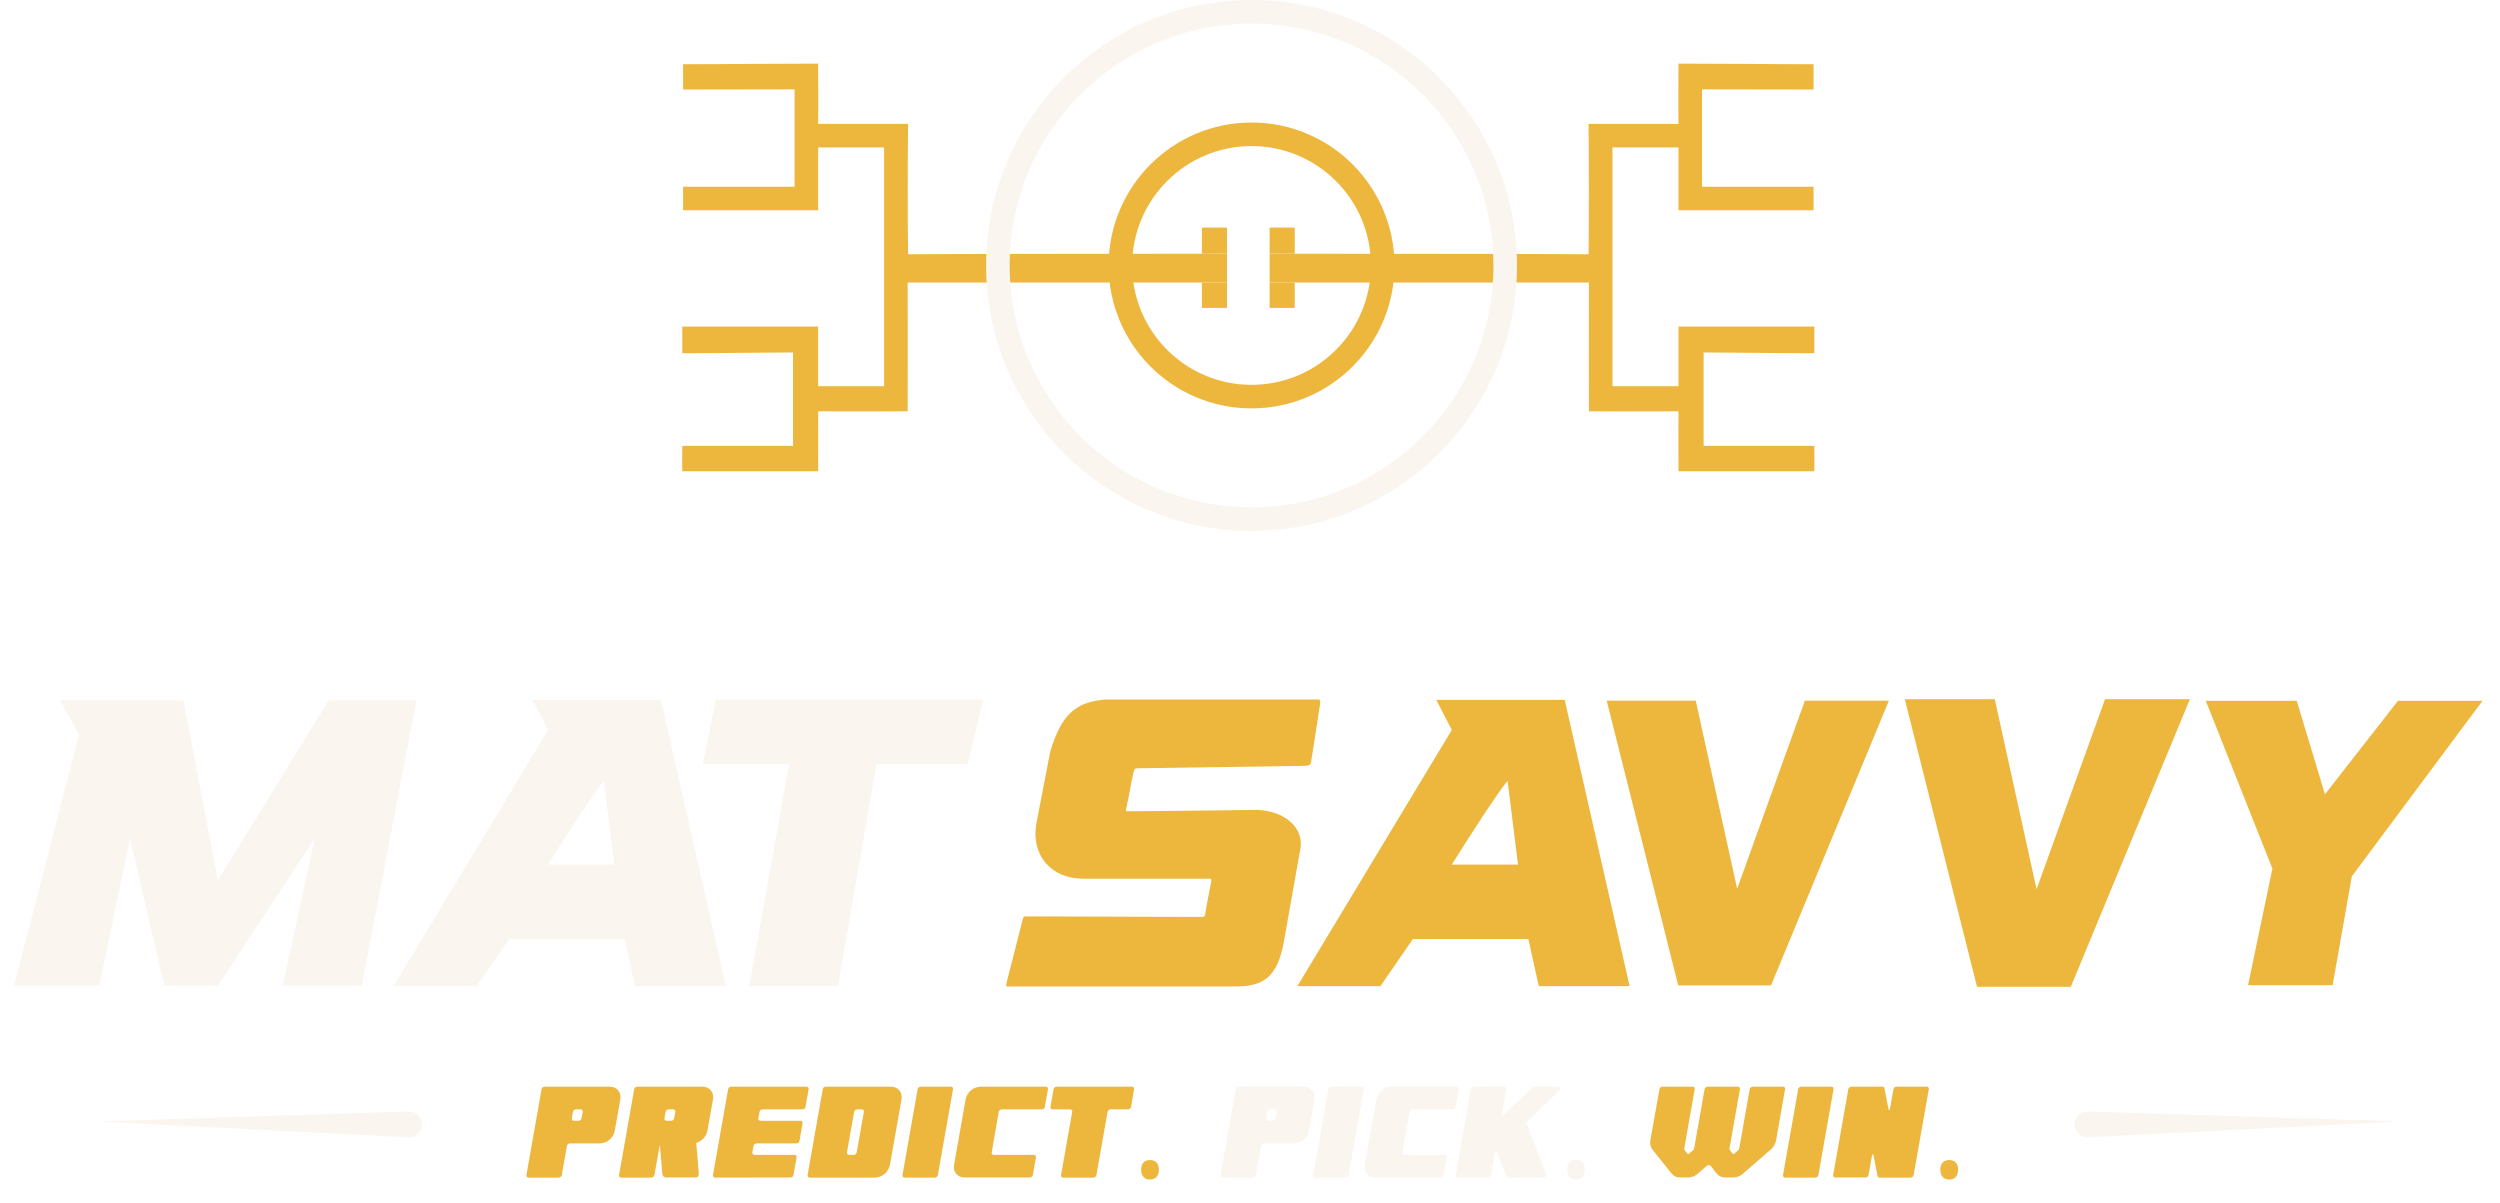
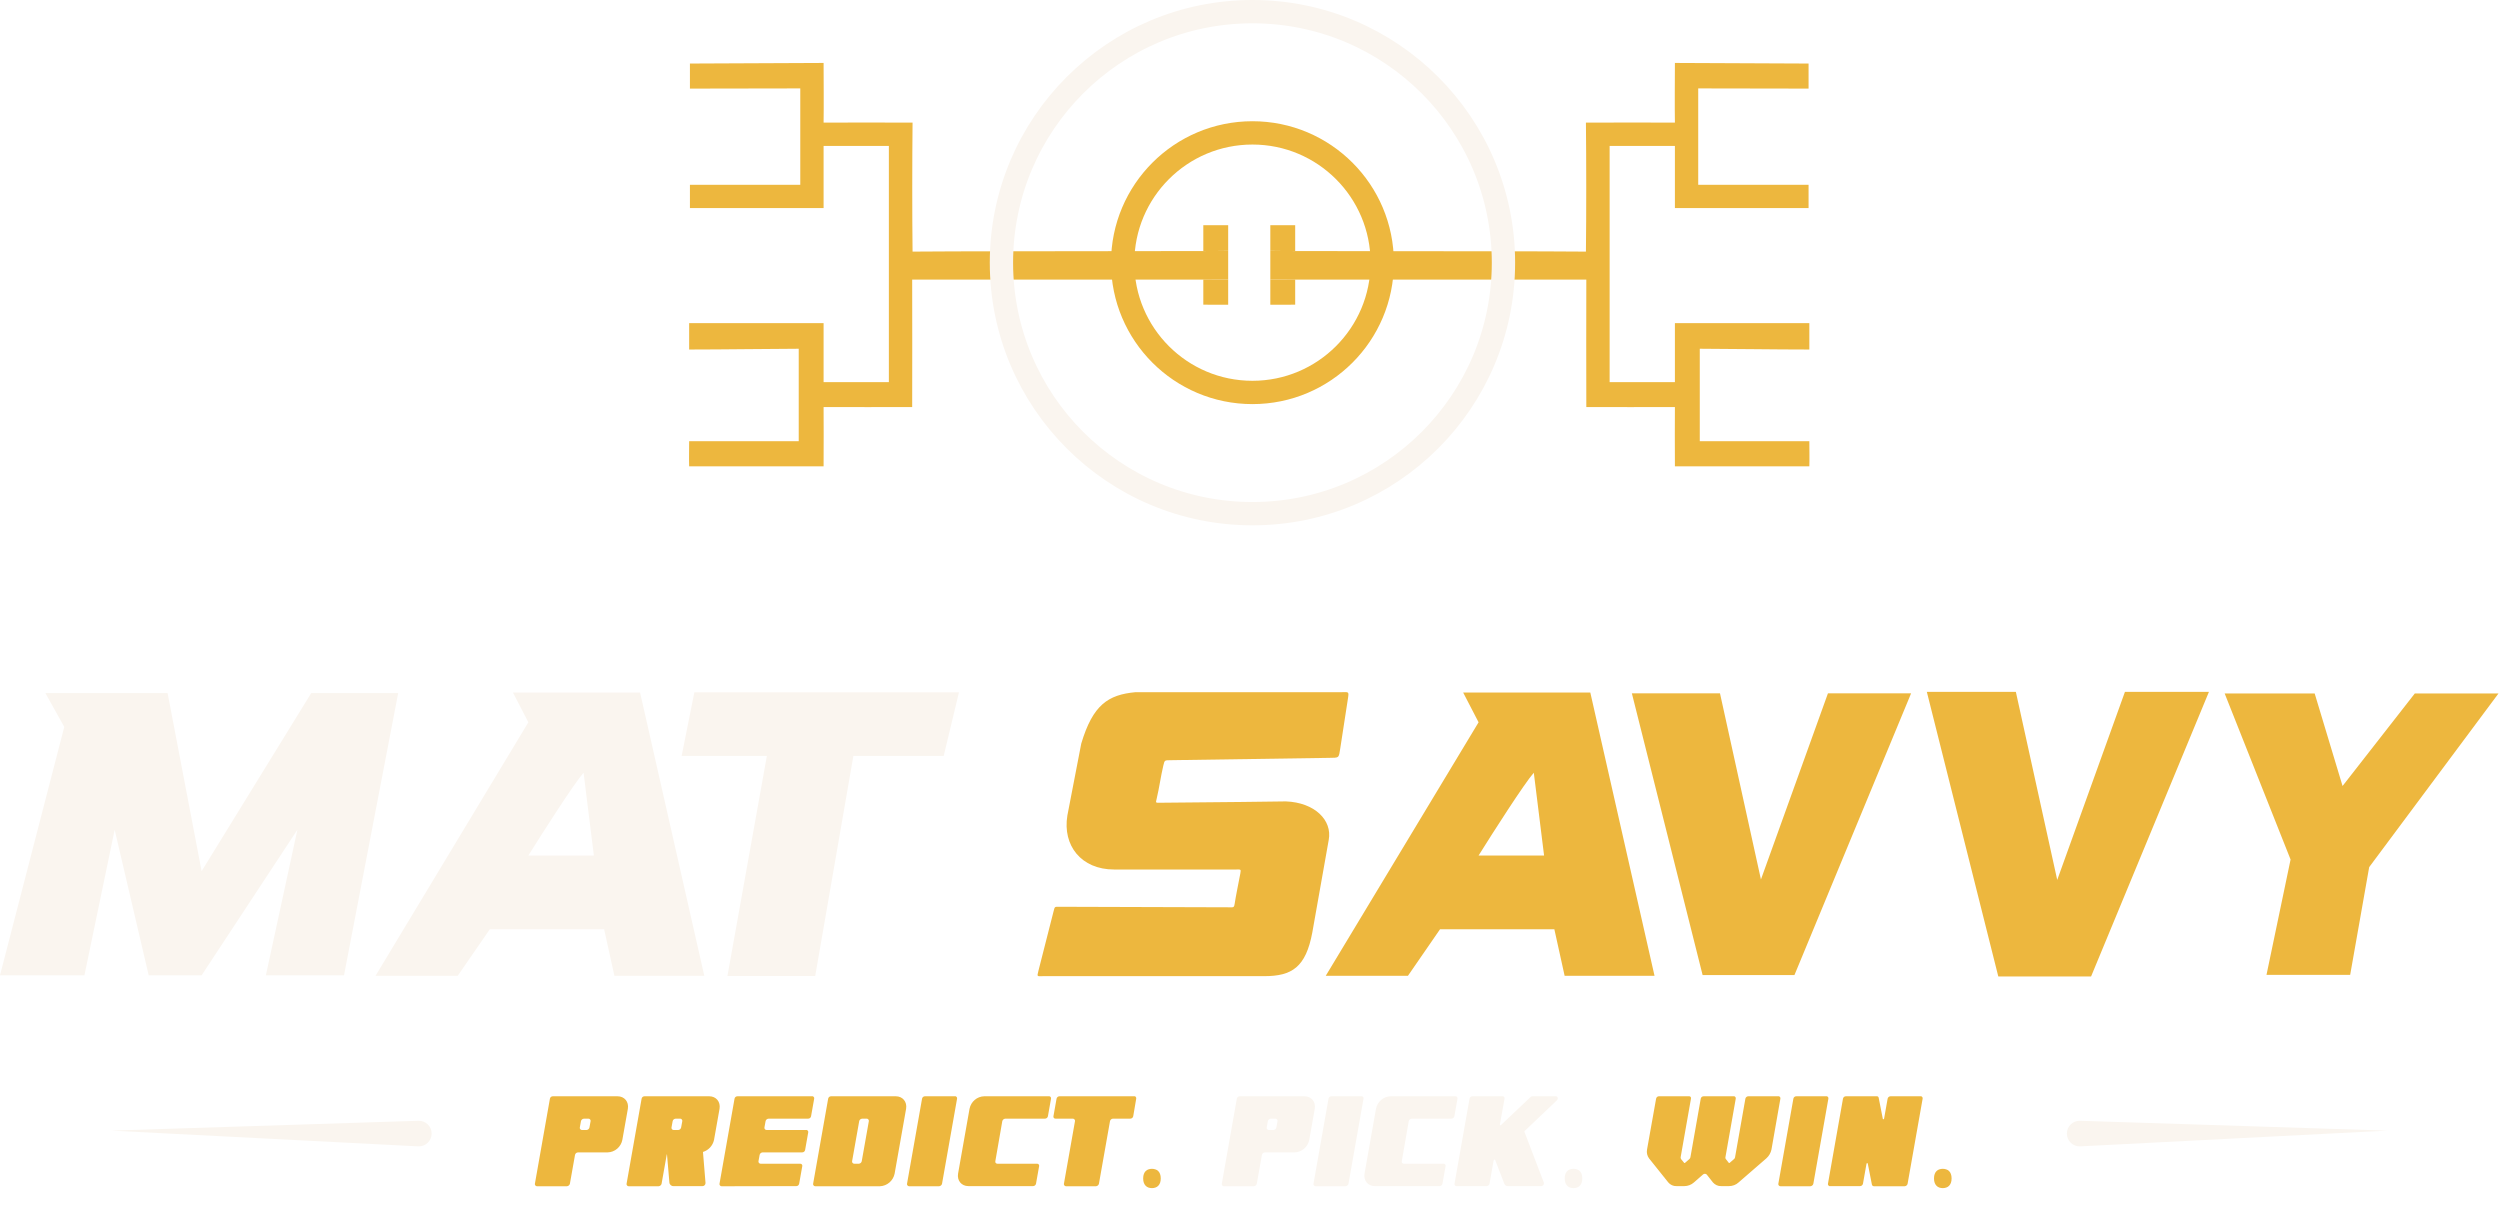
- <svg xmlns="http://www.w3.org/2000/svg" width="472" height="227" viewBox="0 0 472 227" fill="none">
-   <path d="M149.721 84.186L149.721 66.541C144.141 66.554 135.339 66.689 128.815 66.689V61.648H154.466C154.473 64.648 154.466 69.951 154.466 72.917H166.921V27.841H154.466L154.466 39.703H128.963C128.951 38.704 128.963 35.996 128.963 35.255C135.932 35.255 143.022 35.239 150.018 35.255V16.869C146.592 16.877 132.225 16.905 128.963 16.905V12.124C137.415 12.124 145.971 12.01 154.466 12.01C154.475 14.442 154.517 20.866 154.466 23.393C157.671 23.36 166.699 23.393 171.443 23.393C171.37 30.362 171.358 41.161 171.443 48.007C175.36 47.927 211.533 47.946 226.916 47.9C230.367 47.89 230.756 47.877 231.661 47.858V53.344C227.74 53.331 173.89 53.344 171.37 53.344C171.408 62.323 171.37 68.765 171.37 77.662C165.736 77.662 160.101 77.7 154.466 77.662C154.509 80.508 154.466 85.016 154.466 88.977H128.815C128.766 87.689 128.815 85.52 128.815 84.186C134.597 84.186 144.404 84.16 149.721 84.186Z" fill="#EDB73E" />
-   <path d="M231.661 47.858V42.965H226.916V47.9C230.367 47.89 230.756 47.877 231.661 47.858Z" fill="#EDB73E" />
-   <path d="M226.916 53.34V58.136L231.661 58.141V53.344L226.916 53.34Z" fill="#EDB73E" />
-   <path d="M321.642 84.186L321.642 66.541C327.222 66.554 336.024 66.689 342.548 66.689V61.648H316.897C316.89 64.648 316.897 69.951 316.897 72.917H304.442V27.841H316.897L316.897 39.703H342.4C342.412 38.704 342.4 35.996 342.4 35.255C335.431 35.255 328.341 35.239 321.345 35.255V16.869C324.771 16.877 339.138 16.905 342.4 16.905V12.124C333.948 12.124 325.392 12.01 316.897 12.01C316.888 14.442 316.846 20.866 316.897 23.393C313.692 23.36 304.664 23.393 299.92 23.393C299.993 30.362 300.005 41.161 299.92 48.007C296.003 47.927 259.829 47.946 244.447 47.9C240.996 47.89 240.607 47.877 239.702 47.858V53.344C243.623 53.331 297.473 53.344 299.993 53.344C299.955 62.323 299.993 68.765 299.993 77.662C305.627 77.662 311.262 77.7 316.897 77.662C316.854 80.508 316.897 85.016 316.897 88.977H342.548C342.597 87.689 342.548 85.52 342.548 84.186C336.765 84.186 326.959 84.16 321.642 84.186Z" fill="#EDB73E" />
-   <path d="M239.702 47.858V42.965H244.447V47.9C240.996 47.89 240.607 47.877 239.702 47.858Z" fill="#EDB73E" />
-   <path d="M244.447 53.34V58.136L239.702 58.141V53.344L244.447 53.34Z" fill="#EDB73E" />
-   <circle cx="236.292" cy="50.117" r="24.762" stroke="#EDB73E" stroke-width="4.448" />
-   <circle cx="236.292" cy="50.117" r="47.893" stroke="#FAF5EF" stroke-width="4.448" />
-   <path d="M11.318 132.232H34.639L41.131 166.221L62.048 132.232H78.638L68.299 186.088H53.393L59.403 158.322L41.131 186.088H31.033L24.541 158.322L18.771 186.088H2.662L14.924 138.695L11.318 132.232Z" fill="#FAF5EF" />
-   <path fill-rule="evenodd" clip-rule="evenodd" d="M74.313 186.182L103.472 137.814L100.532 132.138H124.791L137.043 186.182H119.89L117.93 177.298H96.121L89.995 186.182H74.313ZM103.472 163.232C106.25 158.79 112.245 149.412 114.009 147.438L115.969 163.232H103.472Z" fill="#FAF5EF" />
-   <path d="M135.145 132.096L132.718 144.232H148.981L141.456 186.224H158.204L165.486 144.232H182.72L185.632 132.096H135.145Z" fill="#FAF5EF" />
-   <path d="M247.722 142.711C248.192 139.659 248.856 135.352 249.176 133.277C249.395 131.856 249.297 132.068 247.911 132.068H208.65C203.405 132.552 200.502 134.487 198.291 141.874L195.641 155.604C194.697 161.336 198.291 165.901 204.554 165.901H227.835C228.697 165.901 228.809 165.791 228.643 166.657C228.318 168.35 227.731 171.253 227.557 172.462C227.475 173.038 227.351 173.115 227.03 173.115C223.438 173.115 199.34 173.032 194.213 173.014C193.183 173.01 193.254 172.924 193.002 173.913C191.869 178.36 191.234 180.853 190.101 185.3C189.807 186.452 189.887 186.249 191.069 186.249C207.53 186.249 233.222 186.249 233.222 186.249C238.477 186.249 241.138 184.556 242.376 177.914L245.508 160.262C246.218 156.498 242.831 153.112 237.317 152.907C237.317 152.907 222.755 153.112 213.322 153.163C212.453 153.168 212.482 153.231 212.683 152.386C213.176 150.308 213.452 148.175 213.945 146.097C214.197 145.033 214.183 145.062 215.257 145.046C215.257 145.046 235.003 144.755 245.508 144.6C247.539 144.57 247.413 144.715 247.722 142.711Z" fill="#EDB73E" />
-   <path fill-rule="evenodd" clip-rule="evenodd" d="M244.941 186.182L274.1 137.814L271.16 132.138H295.419L307.671 186.182H290.518L288.558 177.298H266.749L260.623 186.182H244.941ZM274.1 163.232C276.877 158.79 282.873 149.412 284.637 147.438L286.597 163.232H274.1Z" fill="#EDB73E" />
-   <path d="M303.346 132.282H320.159L327.974 167.804L340.762 132.282H356.628L334.368 186.038H316.844L303.346 132.282Z" fill="#EDB73E" />
-   <path d="M359.628 132.009H376.612L384.506 167.891L397.424 132.009H413.451L390.965 186.311H373.263L359.628 132.009Z" fill="#EDB73E" />
-   <path d="M438.947 149.968L433.626 132.31H416.451L429.03 163.998L424.434 186.01H440.399L444.027 165.449L468.701 132.31H452.735L438.947 149.968Z" fill="#EDB73E" />
-   <path d="M18.556 211.723L77.16 209.845C78.54 209.801 79.681 210.907 79.681 212.286C79.681 213.685 78.51 214.798 77.114 214.726L18.556 211.723Z" fill="#FAF5EF" />
-   <path d="M115.148 205.168C116.473 205.168 117.338 206.222 117.122 207.547L116.067 213.496C115.797 214.848 114.634 215.848 113.255 215.875H107.604C107.306 215.902 107.09 216.092 107.036 216.362L106.062 221.851C106.008 222.122 105.765 222.311 105.494 222.338H99.789C99.654 222.338 99.546 222.284 99.465 222.176C99.383 222.094 99.356 221.959 99.383 221.851L102.25 205.627C102.304 205.357 102.52 205.168 102.817 205.168H115.148ZM110.01 209.927C110.037 209.818 110.01 209.683 109.929 209.602C109.848 209.494 109.74 209.44 109.632 209.44H108.739C108.442 209.467 108.225 209.656 108.171 209.927L107.955 211.116C107.928 211.224 107.955 211.36 108.036 211.441C108.117 211.549 108.225 211.603 108.361 211.603H109.253C109.523 211.576 109.74 211.387 109.794 211.116L110.01 209.927ZM132.641 205.168C133.966 205.168 134.831 206.222 134.615 207.547L133.561 213.496C133.317 214.604 132.506 215.47 131.451 215.794L131.938 221.716C131.938 222.04 131.695 222.311 131.37 222.311H125.827C125.422 222.338 125.07 222.013 125.043 221.608L124.583 216.2C124.556 216.254 124.529 216.308 124.529 216.362L123.556 221.851C123.502 222.122 123.258 222.311 122.988 222.338H117.283C117.147 222.338 117.039 222.284 116.958 222.176C116.877 222.094 116.85 221.959 116.877 221.851L119.743 205.627C119.797 205.357 120.014 205.168 120.311 205.168H132.641ZM127.504 209.927C127.531 209.818 127.504 209.683 127.422 209.602C127.341 209.494 127.233 209.44 127.125 209.44H126.233C125.935 209.467 125.719 209.656 125.665 209.927L125.449 211.116C125.422 211.224 125.449 211.36 125.53 211.441C125.611 211.549 125.719 211.603 125.854 211.603H126.746C127.017 211.576 127.233 211.387 127.287 211.116L127.504 209.927ZM152.265 205.168C152.4 205.14 152.509 205.195 152.59 205.303C152.671 205.384 152.698 205.519 152.671 205.627L152.076 208.98C152.022 209.251 151.805 209.44 151.508 209.44H143.964C143.666 209.467 143.45 209.656 143.396 209.927L143.18 211.116C143.153 211.224 143.18 211.36 143.261 211.441C143.342 211.549 143.45 211.603 143.585 211.603H151.129C151.265 211.576 151.373 211.63 151.454 211.738C151.535 211.819 151.562 211.955 151.535 212.063L150.94 215.416C150.886 215.686 150.67 215.875 150.372 215.875H142.828C142.531 215.902 142.314 216.092 142.26 216.362L142.044 217.552C142.017 217.66 142.044 217.795 142.125 217.876C142.206 217.984 142.314 218.038 142.45 218.038H149.994C150.129 218.038 150.237 218.066 150.318 218.174C150.399 218.255 150.426 218.39 150.399 218.498L149.805 221.851C149.75 222.122 149.534 222.311 149.264 222.311L135.014 222.338C134.879 222.338 134.77 222.284 134.689 222.176C134.608 222.094 134.581 221.959 134.608 221.851L137.474 205.627C137.528 205.357 137.745 205.168 138.042 205.168H152.265ZM168.236 205.168C169.561 205.168 170.426 206.222 170.209 207.547L168.019 219.931C167.749 221.283 166.586 222.284 165.207 222.338H152.877C152.742 222.338 152.634 222.284 152.552 222.176C152.471 222.094 152.444 221.959 152.471 221.851L155.338 205.627C155.392 205.357 155.608 205.168 155.905 205.168H168.236ZM163.098 209.927C163.125 209.818 163.098 209.683 163.017 209.602C162.936 209.494 162.828 209.44 162.719 209.44H161.827C161.53 209.467 161.313 209.656 161.259 209.927L159.907 217.552C159.88 217.66 159.907 217.795 159.988 217.876C160.07 217.984 160.178 218.038 160.313 218.038H161.205C161.476 218.011 161.692 217.822 161.746 217.552L163.098 209.927ZM179.527 205.168C179.662 205.14 179.77 205.195 179.851 205.303C179.932 205.384 179.959 205.519 179.932 205.627L177.066 221.851C177.012 222.122 176.769 222.311 176.498 222.338H170.793C170.658 222.338 170.55 222.284 170.468 222.176C170.387 222.094 170.36 221.959 170.387 221.851L173.254 205.627C173.308 205.357 173.524 205.168 173.821 205.168H179.527ZM197.456 205.168C197.565 205.14 197.7 205.195 197.781 205.303C197.835 205.384 197.889 205.519 197.862 205.627L197.267 208.98C197.213 209.251 196.97 209.44 196.699 209.44H189.128C188.858 209.467 188.614 209.656 188.56 209.927L187.235 217.552C187.208 217.66 187.235 217.795 187.289 217.876C187.371 217.984 187.506 218.038 187.614 218.038H195.185C195.32 218.038 195.428 218.066 195.51 218.174C195.591 218.255 195.618 218.39 195.591 218.498L194.996 221.851C194.942 222.122 194.698 222.311 194.428 222.311H182.098C180.773 222.311 179.908 221.256 180.124 219.931L182.314 207.547C182.584 206.195 183.747 205.195 185.126 205.168H197.456ZM213.734 205.168C213.843 205.14 213.978 205.195 214.032 205.303C214.113 205.384 214.14 205.519 214.113 205.627L213.545 208.98C213.491 209.251 213.248 209.44 212.977 209.44H209.651C209.381 209.467 209.165 209.656 209.111 209.927L207.001 221.851C206.947 222.122 206.704 222.311 206.434 222.338H200.728C200.593 222.338 200.485 222.284 200.404 222.176C200.323 222.094 200.296 221.959 200.323 221.851L202.432 209.927C202.459 209.818 202.432 209.683 202.351 209.602C202.269 209.494 202.161 209.44 202.026 209.44H198.727C198.592 209.44 198.484 209.413 198.403 209.305C198.322 209.223 198.295 209.088 198.322 208.98L198.917 205.627C198.971 205.357 199.214 205.168 199.484 205.168H213.734ZM215.442 220.845C215.442 220.511 215.486 220.229 215.574 220C215.662 219.763 215.781 219.573 215.931 219.433C216.08 219.283 216.256 219.177 216.459 219.116C216.661 219.045 216.881 219.01 217.119 219.01C217.348 219.01 217.564 219.045 217.766 219.116C217.977 219.177 218.158 219.283 218.307 219.433C218.457 219.573 218.576 219.763 218.664 220C218.752 220.229 218.796 220.511 218.796 220.845C218.796 221.171 218.752 221.453 218.664 221.69C218.576 221.919 218.457 222.108 218.307 222.258C218.158 222.408 217.977 222.518 217.766 222.588C217.564 222.658 217.348 222.694 217.119 222.694C216.881 222.694 216.661 222.658 216.459 222.588C216.256 222.518 216.08 222.408 215.931 222.258C215.781 222.108 215.662 221.919 215.574 221.69C215.486 221.453 215.442 221.171 215.442 220.845ZM336.617 205.168C336.753 205.14 336.861 205.195 336.942 205.303C337.023 205.384 337.05 205.519 337.023 205.627L335.319 215.335C335.184 215.983 334.833 216.578 334.346 217.011L329.046 221.608C328.559 222.067 327.883 222.311 327.207 222.311H325.747C325.125 222.338 324.558 222.067 324.152 221.608L322.962 220.094C322.854 220.012 322.746 219.958 322.611 219.958C322.475 219.958 322.367 220.012 322.259 220.094L320.529 221.608C320.015 222.067 319.366 222.311 318.69 222.311H317.203C316.608 222.338 316.013 222.067 315.634 221.608L311.957 217.011C311.605 216.524 311.47 215.929 311.578 215.335L313.309 205.627C313.363 205.357 313.579 205.168 313.85 205.168H319.582C319.69 205.14 319.826 205.195 319.907 205.303C319.961 205.384 319.988 205.519 319.961 205.627L317.987 216.822C317.987 216.93 318.014 217.065 318.068 217.146L318.663 217.876C318.663 217.903 318.717 217.903 318.744 217.903C318.771 217.903 318.798 217.903 318.825 217.876L319.663 217.146C319.744 217.065 319.826 216.957 319.853 216.822L321.827 205.627C321.881 205.357 322.097 205.168 322.394 205.168H328.1C328.235 205.14 328.343 205.195 328.424 205.303C328.505 205.384 328.532 205.519 328.505 205.627L326.531 216.822C326.504 216.93 326.531 217.065 326.613 217.146L327.18 217.876C327.207 217.903 327.235 217.903 327.262 217.903C327.289 217.903 327.316 217.903 327.343 217.876L328.181 217.146C328.289 217.065 328.343 216.957 328.37 216.822L330.344 205.627C330.398 205.357 330.642 205.168 330.912 205.168H336.617ZM345.774 205.168C345.909 205.14 346.017 205.195 346.098 205.303C346.179 205.384 346.206 205.519 346.179 205.627L343.313 221.851C343.259 222.122 343.015 222.311 342.745 222.338H337.04C336.904 222.338 336.796 222.284 336.715 222.176C336.634 222.094 336.607 221.959 336.634 221.851L339.5 205.627C339.554 205.357 339.771 205.168 340.068 205.168H345.774ZM363.757 205.168C363.892 205.14 364.001 205.195 364.082 205.303C364.163 205.384 364.19 205.519 364.163 205.627L361.297 221.851C361.242 222.122 361.026 222.311 360.729 222.338H354.888C354.699 222.338 354.51 222.203 354.482 222.013L353.698 218.011C353.671 217.876 353.482 217.903 353.455 218.038L352.779 221.851C352.725 222.122 352.482 222.311 352.211 222.311H346.506C346.371 222.338 346.262 222.284 346.181 222.176C346.1 222.094 346.073 221.959 346.1 221.851L348.966 205.627C349.02 205.357 349.237 205.168 349.534 205.168H355.402C355.591 205.14 355.753 205.276 355.78 205.465L356.565 209.467C356.592 209.602 356.781 209.575 356.808 209.44L357.484 205.627C357.538 205.357 357.781 205.168 358.052 205.168H363.757ZM366.334 220.845C366.334 220.511 366.378 220.229 366.466 220C366.554 219.763 366.673 219.573 366.823 219.433C366.972 219.283 367.148 219.177 367.351 219.116C367.553 219.045 367.773 219.01 368.011 219.01C368.24 219.01 368.456 219.045 368.658 219.116C368.869 219.177 369.05 219.283 369.199 219.433C369.349 219.573 369.468 219.763 369.556 220C369.644 220.229 369.688 220.511 369.688 220.845C369.688 221.171 369.644 221.453 369.556 221.69C369.468 221.919 369.349 222.108 369.199 222.258C369.05 222.408 368.869 222.518 368.658 222.588C368.456 222.658 368.24 222.694 368.011 222.694C367.773 222.694 367.553 222.658 367.351 222.588C367.148 222.518 366.972 222.408 366.823 222.258C366.673 222.108 366.554 221.919 366.466 221.69C366.378 221.453 366.334 221.171 366.334 220.845Z" fill="#EDB73E" />
-   <path d="M246.21 205.168C247.535 205.168 248.4 206.222 248.184 207.547L247.129 213.496C246.859 214.848 245.696 215.848 244.317 215.875H238.666C238.368 215.902 238.152 216.092 238.098 216.362L237.124 221.851C237.07 222.122 236.827 222.311 236.556 222.338H230.851C230.716 222.338 230.608 222.284 230.527 222.176C230.445 222.094 230.418 221.959 230.445 221.851L233.312 205.627C233.366 205.357 233.582 205.168 233.88 205.168H246.21ZM241.072 209.927C241.099 209.818 241.072 209.683 240.991 209.602C240.91 209.494 240.802 209.44 240.694 209.44H239.801C239.504 209.467 239.288 209.656 239.233 209.927L239.017 211.116C238.99 211.224 239.017 211.36 239.098 211.441C239.179 211.549 239.288 211.603 239.423 211.603H240.315C240.585 211.576 240.802 211.387 240.856 211.116L241.072 209.927ZM257.078 205.168C257.214 205.14 257.322 205.195 257.403 205.303C257.484 205.384 257.511 205.519 257.484 205.627L254.618 221.851C254.564 222.122 254.32 222.311 254.05 222.338H248.345C248.209 222.338 248.101 222.284 248.02 222.176C247.939 222.094 247.912 221.959 247.939 221.851L250.805 205.627C250.859 205.357 251.076 205.168 251.373 205.168H257.078ZM275.008 205.168C275.116 205.14 275.251 205.195 275.333 205.303C275.387 205.384 275.441 205.519 275.414 205.627L274.819 208.98C274.765 209.251 274.521 209.44 274.251 209.44H266.68C266.409 209.467 266.166 209.656 266.112 209.927L264.787 217.552C264.76 217.66 264.787 217.795 264.841 217.876C264.922 217.984 265.057 218.038 265.166 218.038H272.737C272.872 218.038 272.98 218.066 273.061 218.174C273.142 218.255 273.169 218.39 273.142 218.498L272.547 221.851C272.493 222.122 272.25 222.311 271.98 222.311H259.649C258.324 222.311 257.459 221.256 257.675 219.931L259.866 207.547C260.136 206.195 261.299 205.195 262.678 205.168H275.008ZM294.369 205.952L288.231 211.792C288.176 211.819 288.176 211.873 288.176 211.927L291.881 221.608C291.935 221.77 291.908 221.959 291.8 222.094C291.692 222.23 291.529 222.311 291.34 222.311H285.067C284.742 222.338 284.445 222.149 284.337 221.824L282.552 217.2L282.309 217.417L281.525 221.851C281.471 222.122 281.227 222.311 280.957 222.311H275.251C275.116 222.338 275.008 222.284 274.927 222.176C274.846 222.094 274.819 221.959 274.846 221.851L277.712 205.627C277.766 205.357 277.982 205.168 278.28 205.168H283.985C284.12 205.14 284.229 205.195 284.31 205.303C284.391 205.384 284.418 205.519 284.391 205.627L283.499 210.575C283.499 210.711 283.607 210.738 283.715 210.657L289.339 205.33C289.42 205.222 289.555 205.168 289.718 205.168H294.152C294.558 205.168 294.693 205.627 294.369 205.952ZM295.872 220.845C295.872 220.511 295.916 220.229 296.004 220C296.092 219.763 296.211 219.573 296.361 219.433C296.51 219.283 296.686 219.177 296.889 219.116C297.091 219.045 297.311 219.01 297.549 219.01C297.778 219.01 297.993 219.045 298.196 219.116C298.407 219.177 298.588 219.283 298.737 219.433C298.887 219.573 299.006 219.763 299.094 220C299.182 220.229 299.226 220.511 299.226 220.845C299.226 221.171 299.182 221.453 299.094 221.69C299.006 221.919 298.887 222.108 298.737 222.258C298.588 222.408 298.407 222.518 298.196 222.588C297.993 222.658 297.778 222.694 297.549 222.694C297.311 222.694 297.091 222.658 296.889 222.588C296.686 222.518 296.51 222.408 296.361 222.258C296.211 222.108 296.092 221.919 296.004 221.69C295.916 221.453 295.872 221.171 295.872 220.845Z" fill="#FAF5EF" />
-   <path d="M452.806 211.723L394.203 209.845C392.823 209.801 391.681 210.907 391.681 212.286C391.681 213.685 392.853 214.798 394.249 214.726L452.806 211.723Z" fill="#FAF5EF" />
+ <svg xmlns="http://www.w3.org/2000/svg" width="477" height="231" viewBox="0 0 477 231" fill="none">
+   <path d="M152.397 84.186L152.397 66.541C146.817 66.554 138.014 66.689 131.49 66.689V61.648H157.141C157.148 64.648 157.141 69.951 157.141 72.917H169.596V27.841H157.141L157.141 39.703H131.638C131.627 38.704 131.638 35.996 131.638 35.255C138.607 35.255 145.697 35.239 152.693 35.255V16.869C149.267 16.877 134.9 16.905 131.638 16.905V12.124C140.09 12.124 148.646 12.01 157.141 12.01C157.15 14.442 157.192 20.866 157.141 23.393C160.346 23.36 169.374 23.393 174.118 23.393C174.045 30.362 174.033 41.161 174.118 48.007C178.035 47.927 214.209 47.946 229.591 47.9C233.042 47.89 233.431 47.877 234.336 47.858V53.344C230.415 53.331 176.565 53.344 174.045 53.344C174.083 62.323 174.045 68.765 174.045 77.662C168.411 77.662 162.777 77.7 157.141 77.662C157.184 80.508 157.141 85.016 157.141 88.977H131.49C131.441 87.689 131.49 85.52 131.49 84.186C137.273 84.186 147.079 84.16 152.397 84.186Z" fill="#EDB73E" />
+   <path d="M234.336 47.858V42.965H229.591V47.9C233.042 47.89 233.431 47.877 234.336 47.858Z" fill="#EDB73E" />
+   <path d="M229.591 53.34V58.136L234.336 58.141V53.344L229.591 53.34Z" fill="#EDB73E" />
+   <path d="M324.317 84.186L324.317 66.541C329.897 66.554 338.699 66.689 345.223 66.689V61.648H319.572C319.565 64.648 319.572 69.951 319.572 72.917H307.117V27.841H319.572L319.572 39.703H345.075C345.087 38.704 345.075 35.996 345.075 35.255C338.106 35.255 331.017 35.239 324.02 35.255V16.869C327.446 16.877 341.813 16.905 345.075 16.905V12.124C336.623 12.124 328.067 12.01 319.572 12.01C319.563 14.442 319.521 20.866 319.572 23.393C316.367 23.36 307.34 23.393 302.595 23.393C302.669 30.362 302.68 41.161 302.595 48.007C298.678 47.927 262.505 47.946 247.122 47.9C243.671 47.89 243.283 47.877 242.377 47.858V53.344C246.298 53.331 300.148 53.344 302.669 53.344C302.63 62.323 302.669 68.765 302.669 77.662C308.302 77.662 313.937 77.7 319.572 77.662C319.529 80.508 319.572 85.016 319.572 88.977H345.223C345.272 87.689 345.223 85.52 345.223 84.186C339.441 84.186 329.634 84.16 324.317 84.186Z" fill="#EDB73E" />
+   <path d="M242.377 47.858V42.965H247.122V47.9C243.671 47.89 243.283 47.877 242.377 47.858Z" fill="#EDB73E" />
+   <path d="M247.122 53.34V58.136L242.377 58.141V53.344L247.122 53.34Z" fill="#EDB73E" />
+   <circle cx="238.967" cy="50.117" r="24.762" stroke="#EDB73E" stroke-width="4.448" />
+   <circle cx="238.967" cy="50.117" r="47.893" stroke="#FAF5EF" stroke-width="4.448" />
+   <path d="M8.655 132.232H31.977L38.468 166.221L59.386 132.232H75.975L65.637 186.088H50.73L56.741 158.322L38.468 186.088H28.37L21.879 158.322L16.109 186.088H0L12.262 138.695L8.655 132.232Z" fill="#FAF5EF" />
+   <path fill-rule="evenodd" clip-rule="evenodd" d="M71.65 186.182L100.81 137.814L97.87 132.138H122.128L134.38 186.182H117.228L115.267 177.298H93.459L87.333 186.182H71.65ZM100.81 163.232C103.587 158.79 109.582 149.412 111.347 147.438L113.307 163.232H100.81Z" fill="#FAF5EF" />
+   <path d="M132.483 132.096L130.056 144.232H146.318L138.794 186.224H155.542L162.824 144.232H180.057L182.97 132.096H132.483Z" fill="#FAF5EF" />
+   <path d="M255.734 142.711C256.205 139.659 256.869 135.352 257.188 133.277C257.407 131.856 257.31 132.068 255.924 132.068H216.662C211.417 132.552 208.515 134.487 206.303 141.874L203.654 155.604C202.71 161.336 206.303 165.901 212.567 165.901H235.847C236.709 165.901 236.822 165.791 236.656 166.657C236.331 168.35 235.743 171.253 235.57 172.462C235.487 173.038 235.364 173.115 235.043 173.115C231.451 173.115 207.353 173.032 202.226 173.014C201.195 173.01 201.266 172.924 201.014 173.913C199.882 178.36 199.247 180.853 198.114 185.3C197.82 186.452 197.9 186.249 199.081 186.249C215.543 186.249 241.234 186.249 241.234 186.249C246.49 186.249 249.151 184.556 250.389 177.914L253.52 160.262C254.23 156.498 250.844 153.112 245.33 152.907C245.33 152.907 230.768 153.112 221.334 153.163C220.466 153.168 220.495 153.231 220.695 152.386C221.188 150.308 221.465 148.175 221.957 146.097C222.21 145.033 222.196 145.062 223.269 145.046C223.269 145.046 243.015 144.755 253.52 144.6C255.552 144.57 255.425 144.715 255.734 142.711Z" fill="#EDB73E" />
+   <path fill-rule="evenodd" clip-rule="evenodd" d="M252.953 186.182L282.113 137.814L279.173 132.138H303.431L315.683 186.182H298.531L296.57 177.298H274.762L268.636 186.182H252.953ZM282.113 163.232C284.89 158.79 290.885 149.412 292.65 147.438L294.61 163.232H282.113Z" fill="#EDB73E" />
+   <path d="M311.359 132.282H328.172L335.987 167.804L348.775 132.282H364.641L342.381 186.038H324.857L311.359 132.282Z" fill="#EDB73E" />
+   <path d="M367.641 132.009H384.625L392.519 167.891L405.437 132.009H421.464L398.978 186.311H381.276L367.641 132.009Z" fill="#EDB73E" />
+   <path d="M446.96 149.968L441.638 132.31H424.464L437.042 163.998L432.446 186.01H448.411L452.04 165.449L476.713 132.31H460.748L446.96 149.968Z" fill="#EDB73E" />
+   <path d="M21.232 215.723L79.835 213.845C81.215 213.801 82.357 214.907 82.357 216.286C82.357 217.685 81.185 218.798 79.789 218.726L21.232 215.723Z" fill="#FAF5EF" />
+   <path d="M117.823 209.168C119.148 209.168 120.013 210.222 119.797 211.547L118.742 217.496C118.472 218.848 117.309 219.848 115.93 219.875H110.279C109.981 219.902 109.765 220.092 109.711 220.362L108.737 225.851C108.683 226.122 108.44 226.311 108.17 226.338H102.464C102.329 226.338 102.221 226.284 102.14 226.176C102.059 226.094 102.031 225.959 102.059 225.851L104.925 209.627C104.979 209.357 105.195 209.168 105.493 209.168H117.823ZM112.685 213.927C112.712 213.818 112.685 213.683 112.604 213.602C112.523 213.494 112.415 213.44 112.307 213.44H111.414C111.117 213.467 110.901 213.656 110.846 213.927L110.63 215.116C110.603 215.224 110.63 215.36 110.711 215.441C110.792 215.549 110.901 215.603 111.036 215.603H111.928C112.198 215.576 112.415 215.387 112.469 215.116L112.685 213.927ZM135.316 209.168C136.641 209.168 137.507 210.222 137.29 211.547L136.236 217.496C135.992 218.604 135.181 219.47 134.127 219.794L134.613 225.716C134.613 226.04 134.37 226.311 134.045 226.311H128.502C128.097 226.338 127.745 226.013 127.718 225.608L127.258 220.2C127.231 220.254 127.204 220.308 127.204 220.362L126.231 225.851C126.177 226.122 125.933 226.311 125.663 226.338H119.958C119.822 226.338 119.714 226.284 119.633 226.176C119.552 226.094 119.525 225.959 119.552 225.851L122.418 209.627C122.472 209.357 122.689 209.168 122.986 209.168H135.316ZM130.179 213.927C130.206 213.818 130.179 213.683 130.098 213.602C130.016 213.494 129.908 213.44 129.8 213.44H128.908C128.61 213.467 128.394 213.656 128.34 213.927L128.124 215.116C128.097 215.224 128.124 215.36 128.205 215.441C128.286 215.549 128.394 215.603 128.529 215.603H129.422C129.692 215.576 129.908 215.387 129.962 215.116L130.179 213.927ZM154.94 209.168C155.075 209.14 155.184 209.195 155.265 209.303C155.346 209.384 155.373 209.519 155.346 209.627L154.751 212.98C154.697 213.251 154.481 213.44 154.183 213.44H146.639C146.342 213.467 146.125 213.656 146.071 213.927L145.855 215.116C145.828 215.224 145.855 215.36 145.936 215.441C146.017 215.549 146.125 215.603 146.26 215.603H153.805C153.94 215.576 154.048 215.63 154.129 215.738C154.21 215.819 154.237 215.955 154.21 216.063L153.615 219.416C153.561 219.686 153.345 219.875 153.047 219.875H145.503C145.206 219.902 144.99 220.092 144.936 220.362L144.719 221.552C144.692 221.66 144.719 221.795 144.8 221.876C144.881 221.984 144.99 222.038 145.125 222.038H152.669C152.804 222.038 152.912 222.066 152.993 222.174C153.075 222.255 153.102 222.39 153.075 222.498L152.48 225.851C152.426 226.122 152.209 226.311 151.939 226.311L137.689 226.338C137.554 226.338 137.445 226.284 137.364 226.176C137.283 226.094 137.256 225.959 137.283 225.851L140.149 209.627C140.204 209.357 140.42 209.168 140.717 209.168H154.94ZM170.911 209.168C172.236 209.168 173.101 210.222 172.885 211.547L170.694 223.931C170.424 225.283 169.261 226.284 167.882 226.338H155.552C155.417 226.338 155.309 226.284 155.228 226.176C155.146 226.094 155.119 225.959 155.146 225.851L158.013 209.627C158.067 209.357 158.283 209.168 158.581 209.168H170.911ZM165.773 213.927C165.8 213.818 165.773 213.683 165.692 213.602C165.611 213.494 165.503 213.44 165.395 213.44H164.502C164.205 213.467 163.988 213.656 163.934 213.927L162.582 221.552C162.555 221.66 162.582 221.795 162.664 221.876C162.745 221.984 162.853 222.038 162.988 222.038H163.88C164.151 222.011 164.367 221.822 164.421 221.552L165.773 213.927ZM182.202 209.168C182.337 209.14 182.445 209.195 182.526 209.303C182.608 209.384 182.635 209.519 182.608 209.627L179.741 225.851C179.687 226.122 179.444 226.311 179.173 226.338H173.468C173.333 226.338 173.225 226.284 173.144 226.176C173.062 226.094 173.035 225.959 173.062 225.851L175.929 209.627C175.983 209.357 176.199 209.168 176.497 209.168H182.202ZM200.132 209.168C200.24 209.14 200.375 209.195 200.456 209.303C200.51 209.384 200.564 209.519 200.537 209.627L199.942 212.98C199.888 213.251 199.645 213.44 199.374 213.44H191.803C191.533 213.467 191.289 213.656 191.235 213.927L189.91 221.552C189.883 221.66 189.91 221.795 189.965 221.876C190.046 221.984 190.181 222.038 190.289 222.038H197.86C197.995 222.038 198.104 222.066 198.185 222.174C198.266 222.255 198.293 222.39 198.266 222.498L197.671 225.851C197.617 226.122 197.373 226.311 197.103 226.311H184.773C183.448 226.311 182.583 225.256 182.799 223.931L184.989 211.547C185.26 210.195 186.422 209.195 187.801 209.168H200.132ZM216.41 209.168C216.518 209.14 216.653 209.195 216.707 209.303C216.788 209.384 216.815 209.519 216.788 209.627L216.22 212.98C216.166 213.251 215.923 213.44 215.652 213.44H212.326C212.056 213.467 211.84 213.656 211.786 213.927L209.677 225.851C209.623 226.122 209.379 226.311 209.109 226.338H203.403C203.268 226.338 203.16 226.284 203.079 226.176C202.998 226.094 202.971 225.959 202.998 225.851L205.107 213.927C205.134 213.818 205.107 213.683 205.026 213.602C204.945 213.494 204.836 213.44 204.701 213.44H201.402C201.267 213.44 201.159 213.413 201.078 213.305C200.997 213.223 200.97 213.088 200.997 212.98L201.592 209.627C201.646 209.357 201.889 209.168 202.159 209.168H216.41ZM218.117 224.845C218.117 224.511 218.161 224.229 218.249 224C218.337 223.763 218.456 223.573 218.606 223.433C218.756 223.283 218.932 223.177 219.134 223.116C219.336 223.045 219.556 223.01 219.794 223.01C220.023 223.01 220.239 223.045 220.441 223.116C220.652 223.177 220.833 223.283 220.982 223.433C221.132 223.573 221.251 223.763 221.339 224C221.427 224.229 221.471 224.511 221.471 224.845C221.471 225.171 221.427 225.453 221.339 225.69C221.251 225.919 221.132 226.108 220.982 226.258C220.833 226.408 220.652 226.518 220.441 226.588C220.239 226.658 220.023 226.694 219.794 226.694C219.556 226.694 219.336 226.658 219.134 226.588C218.932 226.518 218.756 226.408 218.606 226.258C218.456 226.108 218.337 225.919 218.249 225.69C218.161 225.453 218.117 225.171 218.117 224.845ZM339.292 209.168C339.428 209.14 339.536 209.195 339.617 209.303C339.698 209.384 339.725 209.519 339.698 209.627L337.995 219.335C337.859 219.983 337.508 220.578 337.021 221.011L331.721 225.608C331.235 226.067 330.559 226.311 329.883 226.311H328.422C327.801 226.338 327.233 226.067 326.827 225.608L325.637 224.094C325.529 224.012 325.421 223.958 325.286 223.958C325.151 223.958 325.042 224.012 324.934 224.094L323.204 225.608C322.69 226.067 322.041 226.311 321.365 226.311H319.878C319.283 226.338 318.688 226.067 318.31 225.608L314.632 221.011C314.281 220.524 314.145 219.929 314.254 219.335L315.984 209.627C316.038 209.357 316.254 209.168 316.525 209.168H322.257C322.365 209.14 322.501 209.195 322.582 209.303C322.636 209.384 322.663 209.519 322.636 209.627L320.662 220.822C320.662 220.93 320.689 221.065 320.743 221.146L321.338 221.876C321.338 221.903 321.392 221.903 321.419 221.903C321.446 221.903 321.473 221.903 321.5 221.876L322.338 221.146C322.42 221.065 322.501 220.957 322.528 220.822L324.502 209.627C324.556 209.357 324.772 209.168 325.069 209.168H330.775C330.91 209.14 331.018 209.195 331.099 209.303C331.18 209.384 331.208 209.519 331.18 209.627L329.207 220.822C329.18 220.93 329.207 221.065 329.288 221.146L329.856 221.876C329.883 221.903 329.91 221.903 329.937 221.903C329.964 221.903 329.991 221.903 330.018 221.876L330.856 221.146C330.964 221.065 331.018 220.957 331.045 220.822L333.019 209.627C333.073 209.357 333.317 209.168 333.587 209.168H339.292ZM348.449 209.168C348.584 209.14 348.692 209.195 348.773 209.303C348.854 209.384 348.881 209.519 348.854 209.627L345.988 225.851C345.934 226.122 345.691 226.311 345.42 226.338H339.715C339.58 226.338 339.471 226.284 339.39 226.176C339.309 226.094 339.282 225.959 339.309 225.851L342.175 209.627C342.229 209.357 342.446 209.168 342.743 209.168H348.449ZM366.432 209.168C366.567 209.14 366.676 209.195 366.757 209.303C366.838 209.384 366.865 209.519 366.838 209.627L363.972 225.851C363.918 226.122 363.701 226.311 363.404 226.338H357.563C357.374 226.338 357.185 226.203 357.158 226.013L356.373 222.011C356.346 221.876 356.157 221.903 356.13 222.038L355.454 225.851C355.4 226.122 355.157 226.311 354.886 226.311H349.181C349.046 226.338 348.937 226.284 348.856 226.176C348.775 226.094 348.748 225.959 348.775 225.851L351.641 209.627C351.696 209.357 351.912 209.168 352.209 209.168H358.077C358.266 209.14 358.428 209.276 358.455 209.465L359.24 213.467C359.267 213.602 359.456 213.575 359.483 213.44L360.159 209.627C360.213 209.357 360.456 209.168 360.727 209.168H366.432ZM369.009 224.845C369.009 224.511 369.053 224.229 369.141 224C369.229 223.763 369.348 223.573 369.498 223.433C369.648 223.283 369.824 223.177 370.026 223.116C370.228 223.045 370.448 223.01 370.686 223.01C370.915 223.01 371.131 223.045 371.333 223.116C371.544 223.177 371.725 223.283 371.874 223.433C372.024 223.573 372.143 223.763 372.231 224C372.319 224.229 372.363 224.511 372.363 224.845C372.363 225.171 372.319 225.453 372.231 225.69C372.143 225.919 372.024 226.108 371.874 226.258C371.725 226.408 371.544 226.518 371.333 226.588C371.131 226.658 370.915 226.694 370.686 226.694C370.448 226.694 370.228 226.658 370.026 226.588C369.824 226.518 369.648 226.408 369.498 226.258C369.348 226.108 369.229 225.919 369.141 225.69C369.053 225.453 369.009 225.171 369.009 224.845Z" fill="#EDB73E" />
+   <path d="M248.885 209.168C250.21 209.168 251.075 210.222 250.859 211.547L249.804 217.496C249.534 218.848 248.371 219.848 246.992 219.875H241.341C241.043 219.902 240.827 220.092 240.773 220.362L239.799 225.851C239.745 226.122 239.502 226.311 239.232 226.338H233.526C233.391 226.338 233.283 226.284 233.202 226.176C233.121 226.094 233.094 225.959 233.121 225.851L235.987 209.627C236.041 209.357 236.257 209.168 236.555 209.168H248.885ZM243.747 213.927C243.774 213.818 243.747 213.683 243.666 213.602C243.585 213.494 243.477 213.44 243.369 213.44H242.476C242.179 213.467 241.963 213.656 241.909 213.927L241.692 215.116C241.665 215.224 241.692 215.36 241.773 215.441C241.854 215.549 241.963 215.603 242.098 215.603H242.99C243.261 215.576 243.477 215.387 243.531 215.116L243.747 213.927ZM259.754 209.168C259.889 209.14 259.997 209.195 260.078 209.303C260.159 209.384 260.186 209.519 260.159 209.627L257.293 225.851C257.239 226.122 256.996 226.311 256.725 226.338H251.02C250.885 226.338 250.776 226.284 250.695 226.176C250.614 226.094 250.587 225.959 250.614 225.851L253.48 209.627C253.534 209.357 253.751 209.168 254.048 209.168H259.754ZM277.683 209.168C277.791 209.14 277.927 209.195 278.008 209.303C278.062 209.384 278.116 209.519 278.089 209.627L277.494 212.98C277.44 213.251 277.196 213.44 276.926 213.44H269.355C269.084 213.467 268.841 213.656 268.787 213.927L267.462 221.552C267.435 221.66 267.462 221.795 267.516 221.876C267.597 221.984 267.732 222.038 267.841 222.038H275.412C275.547 222.038 275.655 222.066 275.736 222.174C275.817 222.255 275.844 222.39 275.817 222.498L275.223 225.851C275.168 226.122 274.925 226.311 274.655 226.311H262.324C261 226.311 260.134 225.256 260.351 223.931L262.541 211.547C262.811 210.195 263.974 209.195 265.353 209.168H277.683ZM297.044 209.952L290.906 215.792C290.852 215.819 290.852 215.873 290.852 215.927L294.556 225.608C294.61 225.77 294.583 225.959 294.475 226.094C294.367 226.23 294.205 226.311 294.015 226.311H287.742C287.417 226.338 287.12 226.149 287.012 225.824L285.227 221.2L284.984 221.417L284.2 225.851C284.146 226.122 283.902 226.311 283.632 226.311H277.927C277.791 226.338 277.683 226.284 277.602 226.176C277.521 226.094 277.494 225.959 277.521 225.851L280.387 209.627C280.441 209.357 280.658 209.168 280.955 209.168H286.66C286.796 209.14 286.904 209.195 286.985 209.303C287.066 209.384 287.093 209.519 287.066 209.627L286.174 214.575C286.174 214.711 286.282 214.738 286.39 214.657L292.014 209.33C292.095 209.222 292.231 209.168 292.393 209.168H296.827C297.233 209.168 297.368 209.627 297.044 209.952ZM298.547 224.845C298.547 224.511 298.591 224.229 298.679 224C298.767 223.763 298.886 223.573 299.036 223.433C299.185 223.283 299.361 223.177 299.564 223.116C299.766 223.045 299.986 223.01 300.224 223.01C300.453 223.01 300.669 223.045 300.871 223.116C301.082 223.177 301.263 223.283 301.412 223.433C301.562 223.573 301.681 223.763 301.769 224C301.857 224.229 301.901 224.511 301.901 224.845C301.901 225.171 301.857 225.453 301.769 225.69C301.681 225.919 301.562 226.108 301.412 226.258C301.263 226.408 301.082 226.518 300.871 226.588C300.669 226.658 300.453 226.694 300.224 226.694C299.986 226.694 299.766 226.658 299.564 226.588C299.361 226.518 299.185 226.408 299.036 226.258C298.886 226.108 298.767 225.919 298.679 225.69C298.591 225.453 298.547 225.171 298.547 224.845Z" fill="#FAF5EF" />
+   <path d="M455.482 215.723L396.878 213.845C395.499 213.801 394.357 214.907 394.357 216.286C394.357 217.685 395.528 218.798 396.925 218.726L455.482 215.723Z" fill="#FAF5EF" />
</svg>
